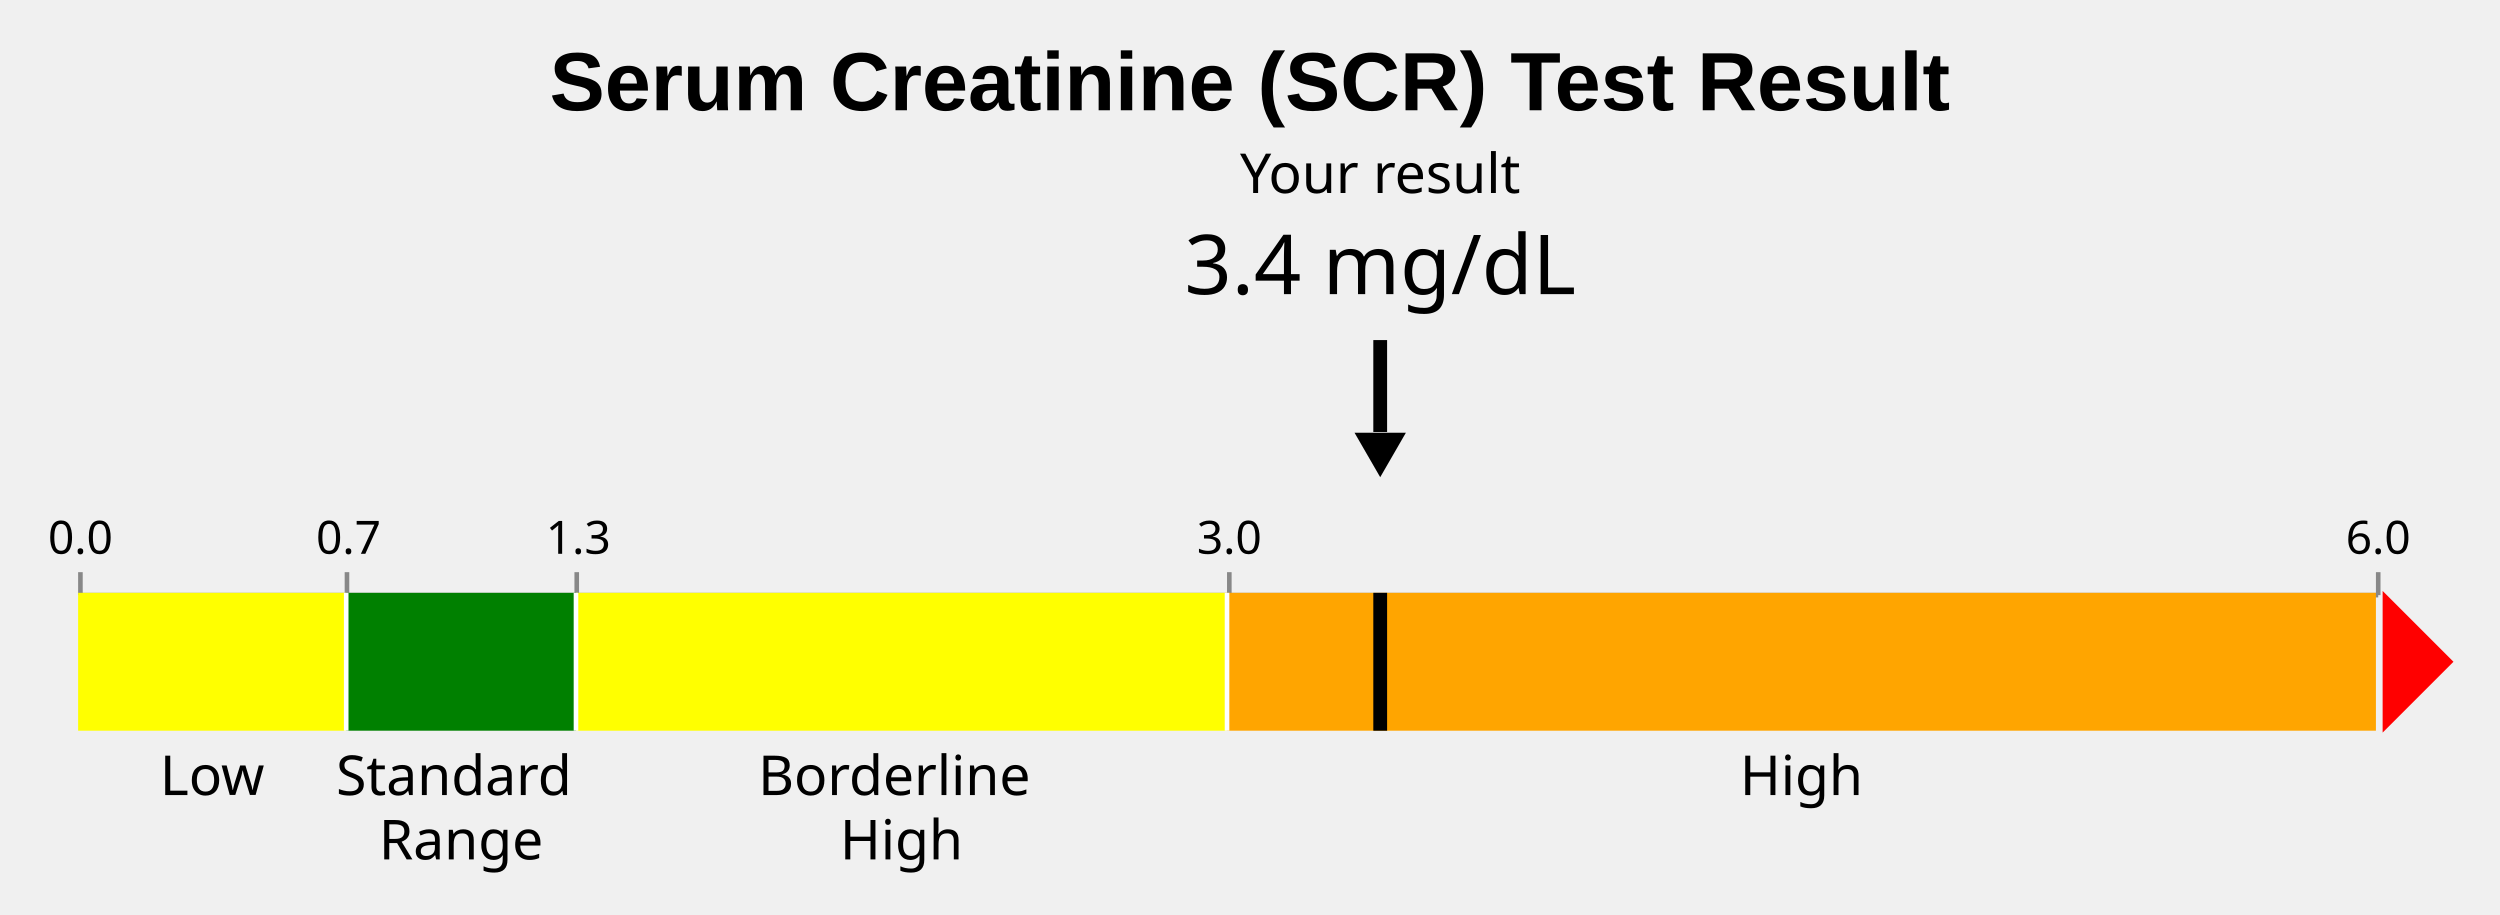
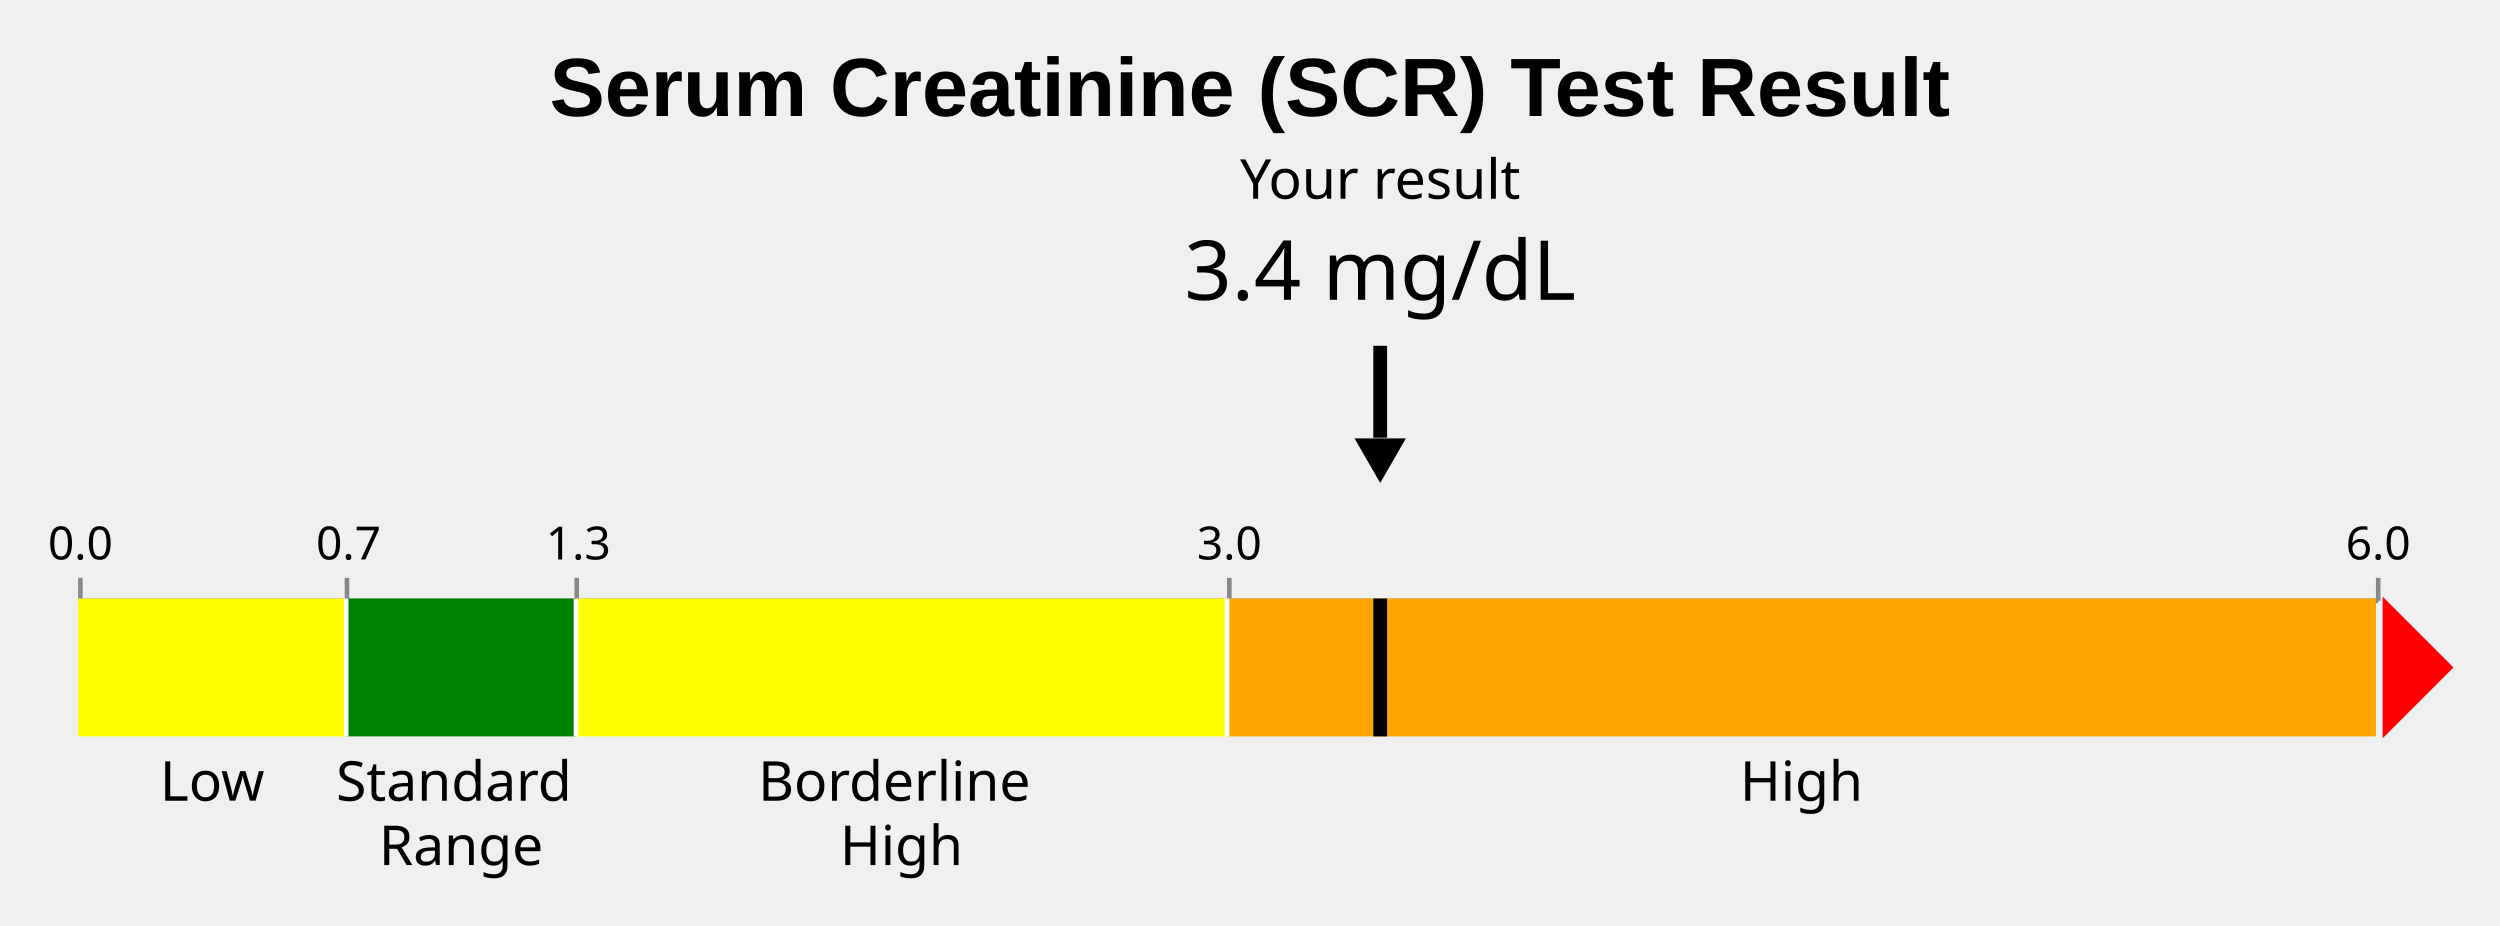
- <svg xmlns="http://www.w3.org/2000/svg" version="1.1" class="marks" width="1088" height="398" viewBox="0 0 544 199">
+ <svg xmlns="http://www.w3.org/2000/svg" version="1.1" class="marks" width="540" height="200" viewBox="0 0 544 199">
  <g fill="none" stroke-miterlimit="10" transform="translate(17,129)">
    <g class="mark-group role-frame root" role="graphics-object" aria-roledescription="group mark container">
      <g transform="translate(0,0)">
        <path class="background" aria-hidden="true" d="M0,0h500v30h-500Z" />
        <g>
          <g class="mark-group role-axis" role="graphics-symbol" aria-roledescription="axis" aria-label="X-axis for a linear scale with values from 0.0 to 6.0">
            <g transform="translate(0.5,0.5)">
              <path class="background" aria-hidden="true" d="M0,0h0v0h0Z" pointer-events="none" />
              <g>
                <g class="mark-rule role-axis-tick" pointer-events="none">
                  <line transform="translate(0,0)" x2="0" y2="-5" stroke="#888" stroke-width="1" opacity="1" />
                  <line transform="translate(58,0)" x2="0" y2="-5" stroke="#888" stroke-width="1" opacity="1" />
                  <line transform="translate(108,0)" x2="0" y2="-5" stroke="#888" stroke-width="1" opacity="1" />
                  <line transform="translate(250,0)" x2="0" y2="-5" stroke="#888" stroke-width="1" opacity="1" />
                  <line transform="translate(500,0)" x2="0" y2="-5" stroke="#888" stroke-width="1" opacity="1" />
                </g>
                <g class="mark-text role-axis-label" pointer-events="none">
                  <text text-anchor="middle" transform="translate(0,-9)" font-family="sans-serif" font-size="10px" fill="#000" opacity="1">0.0</text>
                  <text text-anchor="middle" transform="translate(58.33333,-9)" font-family="sans-serif" font-size="10px" fill="#000" opacity="1">0.7</text>
                  <text text-anchor="middle" transform="translate(108.3333,-9)" font-family="sans-serif" font-size="10px" fill="#000" opacity="1">1.3</text>
                  <text text-anchor="middle" transform="translate(250,-9)" font-family="sans-serif" font-size="10px" fill="#000" opacity="1">3.0</text>
                  <text text-anchor="middle" transform="translate(500,-9)" font-family="sans-serif" font-size="10px" fill="#000" opacity="1">6.0</text>
                </g>
                <g class="mark-rule role-axis-domain" pointer-events="none">
                  <line transform="translate(0,0)" x2="500" y2="0" stroke="#888" stroke-width="1" opacity="1" />
                </g>
              </g>
              <path class="foreground" aria-hidden="true" d="" pointer-events="none" display="none" />
            </g>
          </g>
          <g class="mark-rect role-mark" role="graphics-symbol" aria-roledescription="rect mark container">
            <path d="M0,0h58.333v30h-58.333Z" fill="yellow" />
            <path d="M58.333,0h50v30h-50Z" fill="green" />
            <path d="M108.333,0h141.667v30h-141.667Z" fill="yellow" />
            <path d="M250,0h250v30h-250Z" fill="orange" />
          </g>
          <g class="mark-text role-mark" role="graphics-object" aria-roledescription="text mark container">
            <text text-anchor="middle" transform="translate(29.16667,44)" font-family="sans-serif" font-size="12px" fill="black">Low</text>
            <text text-anchor="middle" transform="translate(83.33333,44)" font-family="sans-serif" font-size="12px" fill="black">
              <tspan>Standard</tspan>
              <tspan x="0" dy="14">Range</tspan>
            </text>
            <text text-anchor="middle" transform="translate(179.1667,44)" font-family="sans-serif" font-size="12px" fill="black">
              <tspan>Borderline</tspan>
              <tspan x="0" dy="14">High</tspan>
            </text>
            <text text-anchor="middle" transform="translate(375,44)" font-family="sans-serif" font-size="12px" fill="black">High</text>
          </g>
          <g class="mark-rule role-mark" role="graphics-symbol" aria-roledescription="rule mark container">
            <line transform="translate(58.33333,0)" x2="0" y2="30" stroke="white" stroke-width="1" />
            <line transform="translate(108.3333,0)" x2="0" y2="30" stroke="white" stroke-width="1" />
            <line transform="translate(250,0)" x2="0" y2="30" stroke="white" stroke-width="1" />
          </g>
          <g class="mark-rule role-mark" role="graphics-symbol" aria-roledescription="rule mark container">
            <line transform="translate(283.3333,-55)" x2="0" y2="20" stroke="black" stroke-width="3" />
          </g>
          <g class="mark-symbol role-mark" role="graphics-symbol" aria-roledescription="symbol mark container">
            <path transform="translate(283.3333,-30)" d="M0,4.841L-5.59,-4.841L5.59,-4.841Z" fill="black" />
          </g>
          <g class="mark-text role-mark" role="graphics-object" aria-roledescription="text mark container">
            <text text-anchor="middle" transform="translate(283.3333,-87)" font-family="sans-serif" font-size="12px" fill="black">Your result</text>
          </g>
          <g class="mark-text role-mark" role="graphics-object" aria-roledescription="text mark container">
            <text text-anchor="middle" transform="translate(283.3333,-65)" font-family="sans-serif" font-size="18px" fill="black">3.4 mg/dL</text>
          </g>
          <g class="mark-rule role-mark" role="graphics-symbol" aria-roledescription="rule mark container">
            <line transform="translate(283.3333,0)" x2="0" y2="30" stroke="black" stroke-width="3" />
          </g>
          <g class="mark-symbol role-mark" role="graphics-symbol" aria-roledescription="symbol mark container">
            <path transform="translate(509.1667,15)" d="M-7.706,-15.411L7.706,0L-7.706,15.411Z" fill="red" />
          </g>
          <g class="mark-group role-title">
            <g transform="translate(254.9621,-119)">
              <path class="background" aria-hidden="true" d="M0,0h0v0h0Z" pointer-events="none" />
              <g>
                <g class="mark-text role-title-text" role="graphics-symbol" aria-roledescription="title" aria-label="Title text 'Serum Creatinine (SCR) Test Result'" pointer-events="none">
                  <text text-anchor="middle" transform="translate(0,14)" font-family="Arial" font-size="18px" font-weight="bold" fill="black" opacity="1">Serum Creatinine (SCR) Test Result</text>
                </g>
              </g>
              <path class="foreground" aria-hidden="true" d="" pointer-events="none" display="none" />
            </g>
          </g>
        </g>
        <path class="foreground" aria-hidden="true" d="" display="none" />
      </g>
    </g>
  </g>
</svg>
